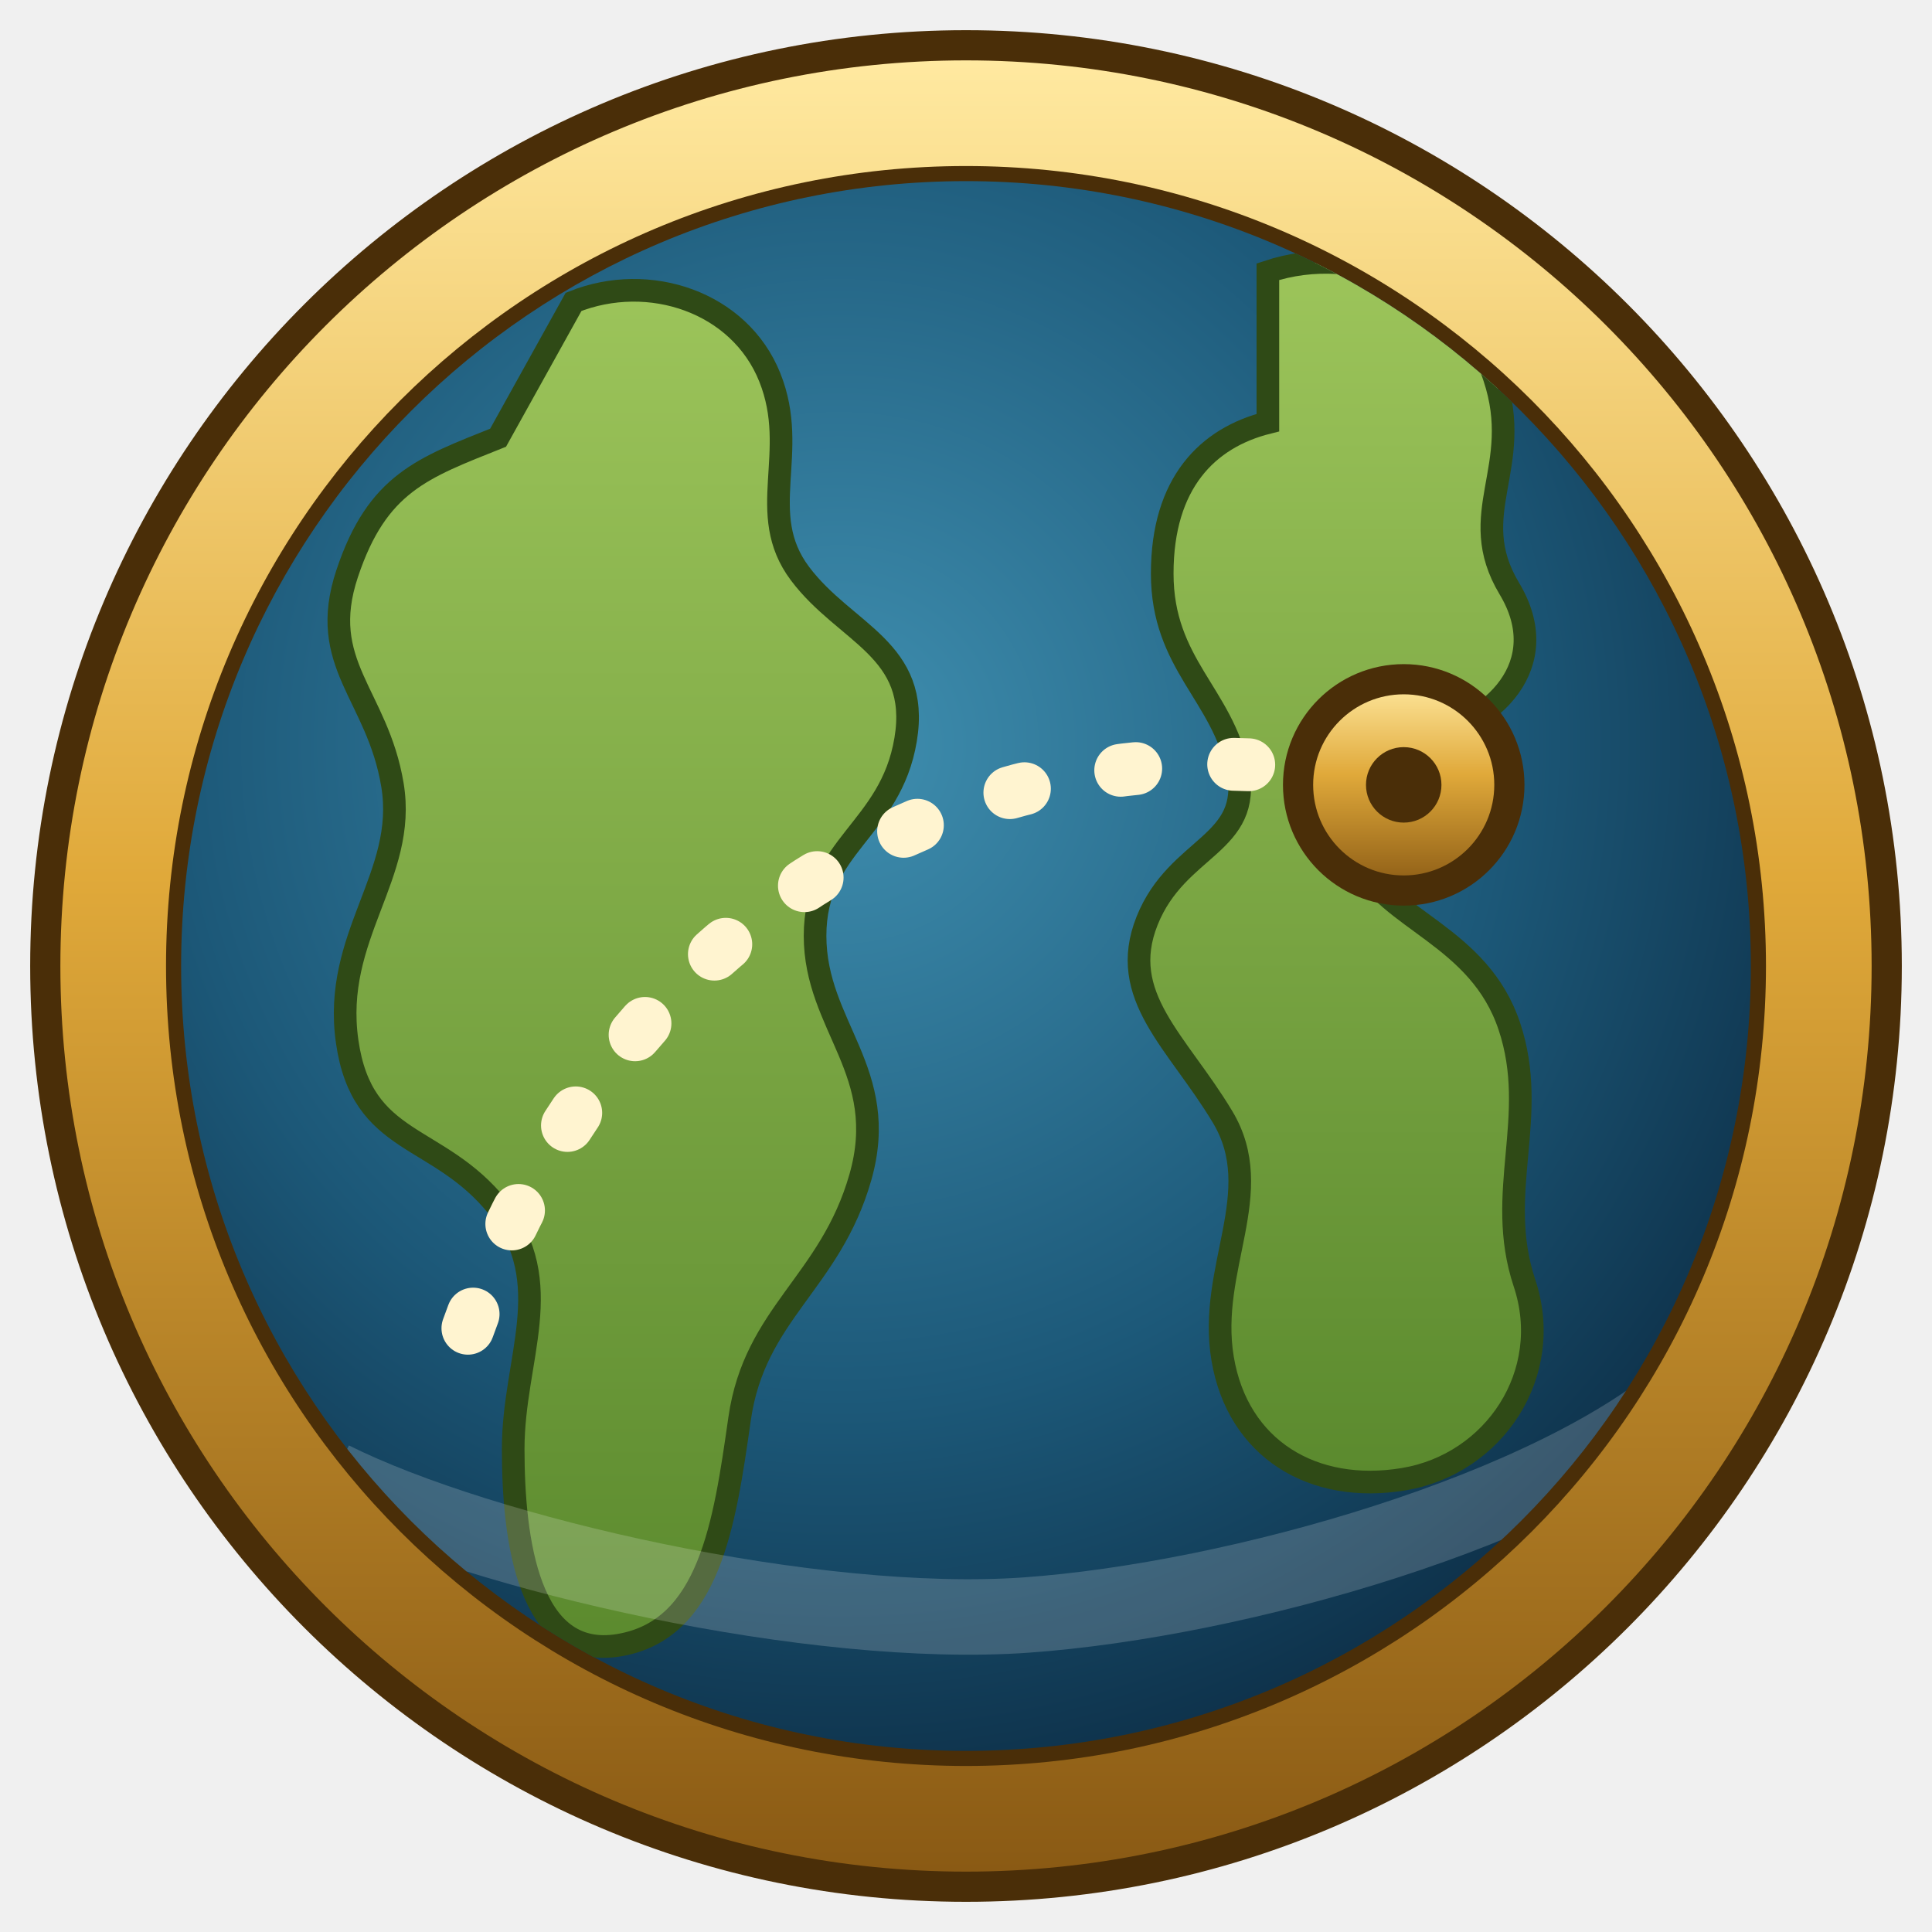
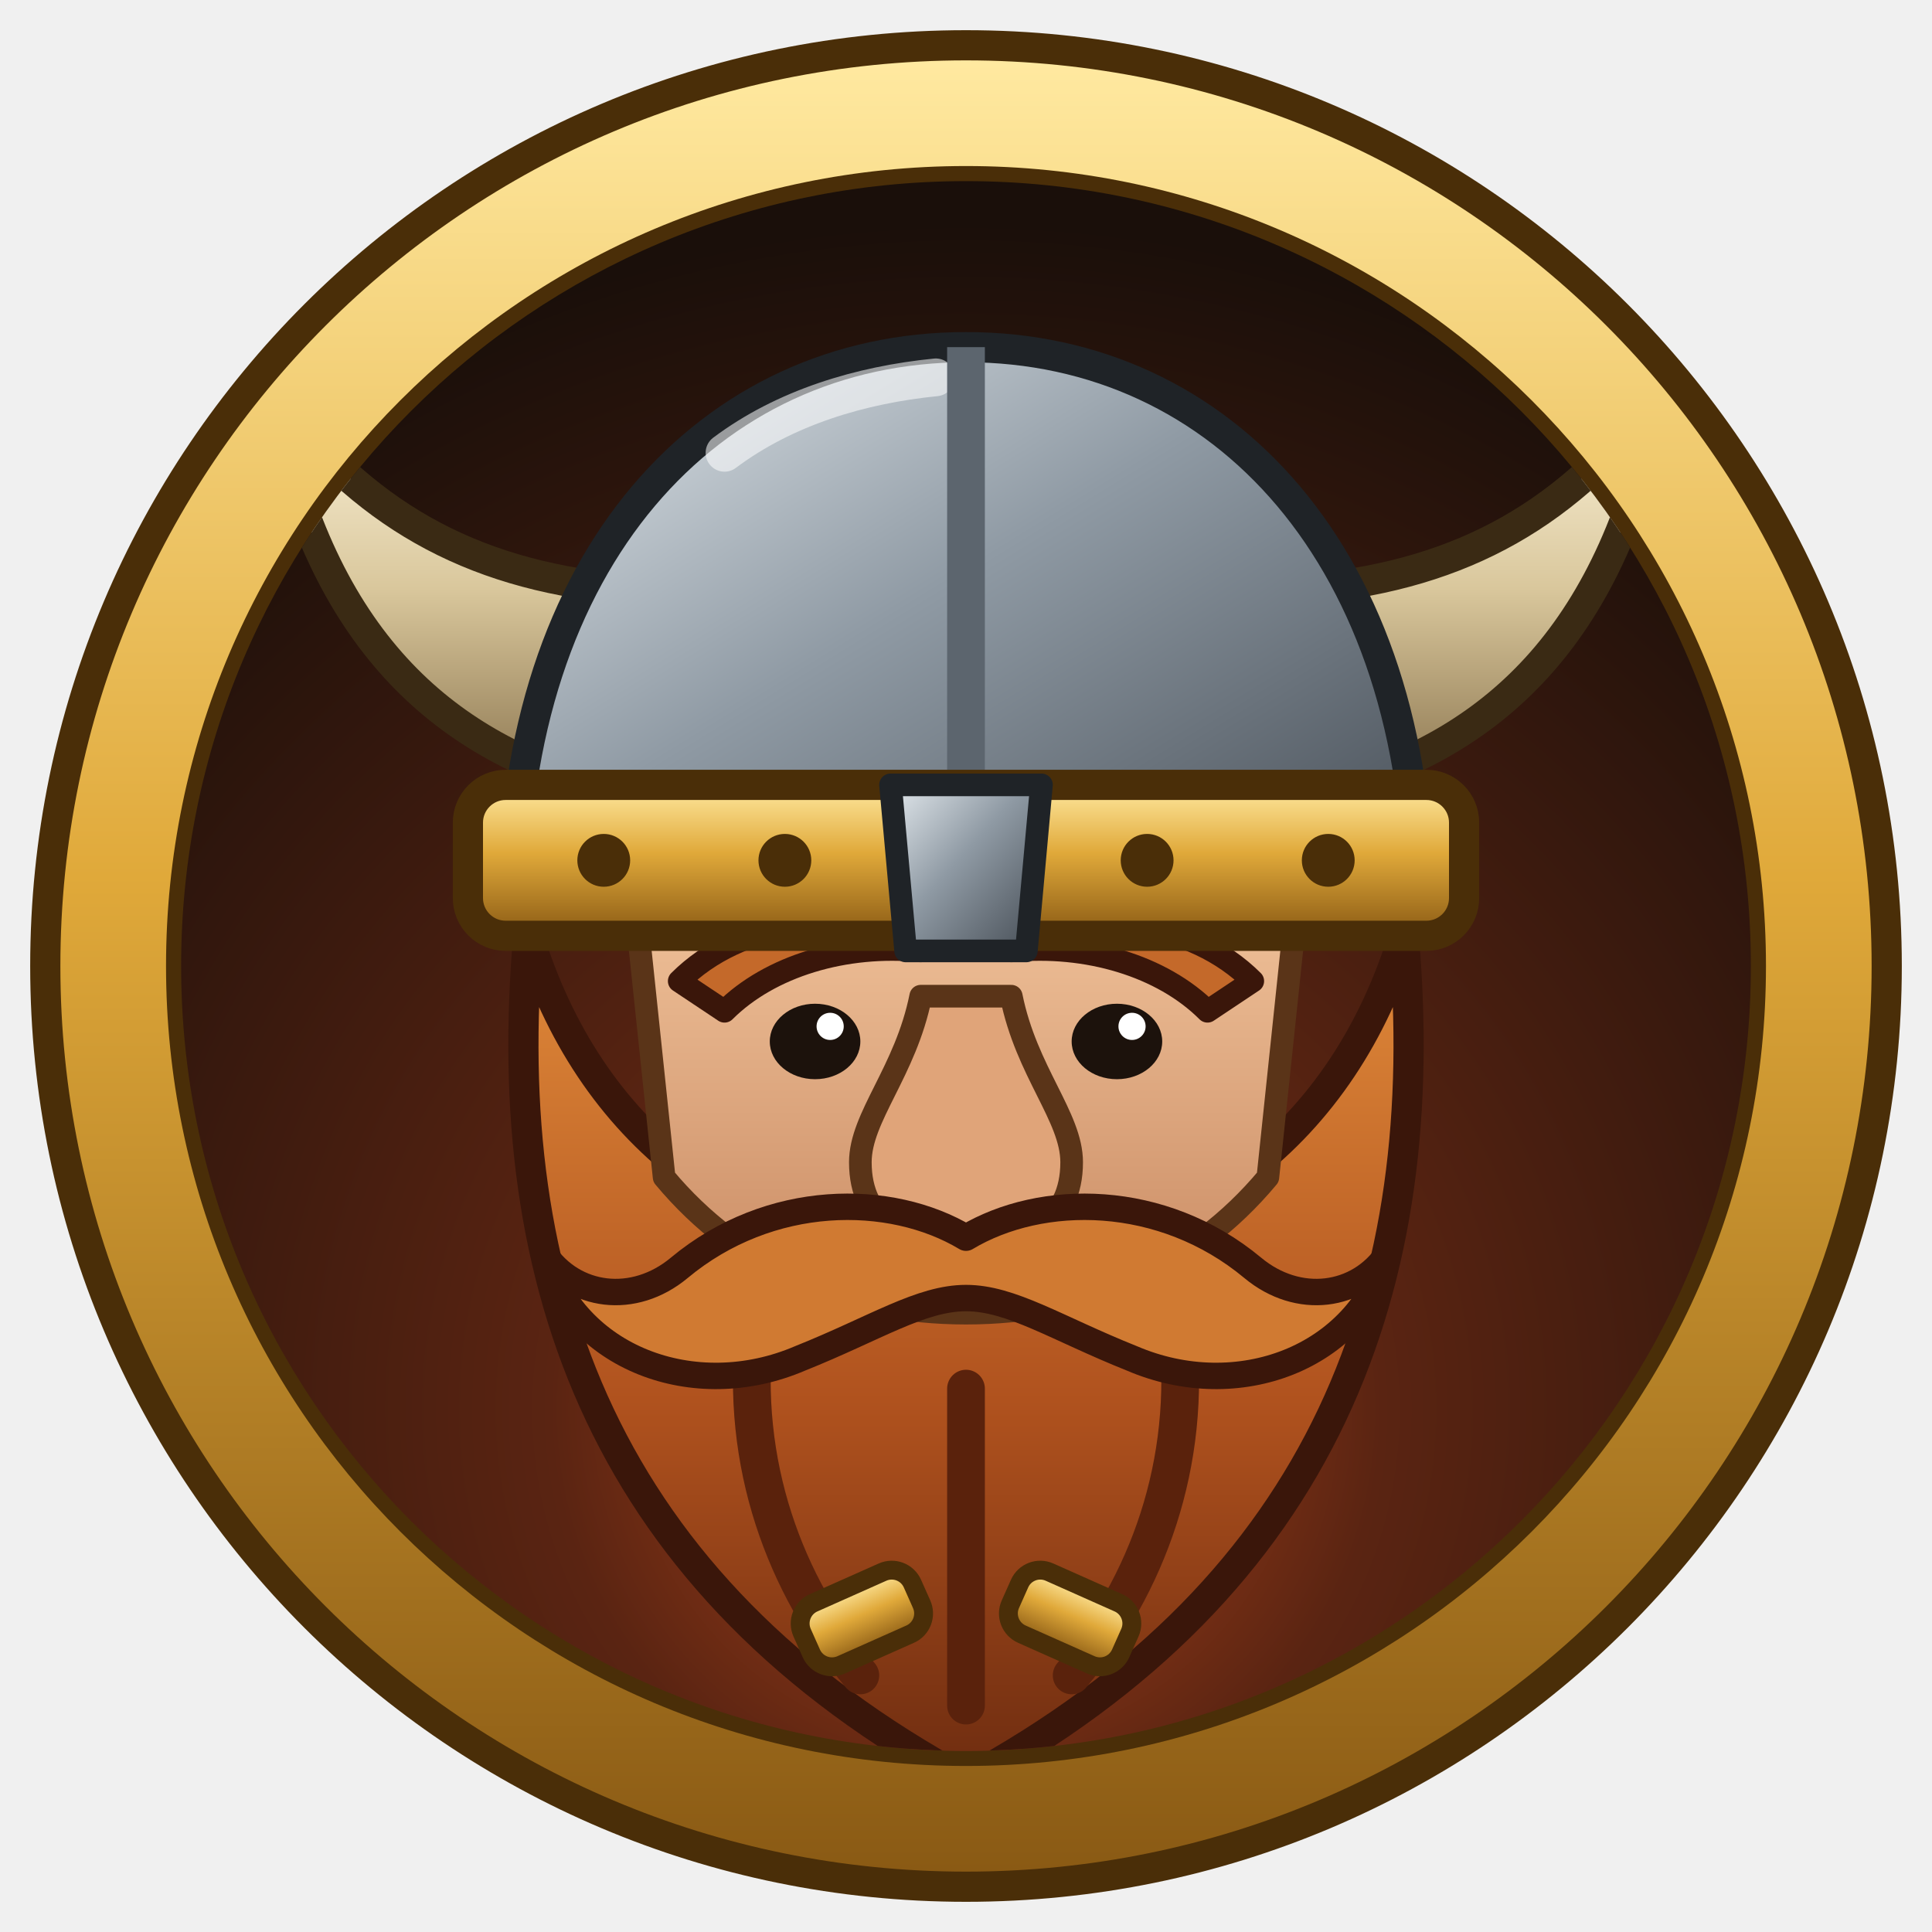
<svg xmlns="http://www.w3.org/2000/svg" viewBox="0 0 256 256">
  <defs>
-     <radialGradient id="sea" cx="42%" cy="36%" r="70%">
-       <stop offset="0" stop-color="#3f8fb0" />
-       <stop offset="0.6" stop-color="#1c5878" />
-       <stop offset="1" stop-color="#0c2c44" />
-     </radialGradient>
    <linearGradient id="gold" x1="0" y1="0" x2="0" y2="1">
      <stop offset="0" stop-color="#ffe9a0" />
      <stop offset="0.45" stop-color="#e0a93a" />
      <stop offset="1" stop-color="#8a5a14" />
    </linearGradient>
-     <linearGradient id="land" x1="0" y1="0" x2="0" y2="1">
-       <stop offset="0" stop-color="#9cc45a" />
-       <stop offset="1" stop-color="#5b8a2e" />
+     <radialGradient id="forge" cx="50%" cy="78%" r="75%">
+       <stop offset="0" stop-color="#b8471a" />
+       <stop offset="0.35" stop-color="#5a2412" />
+       <stop offset="1" stop-color="#1a0f0a" />
+     </radialGradient>
+     <linearGradient id="steel" x1="0" y1="0" x2="1" y2="1">
+       <stop offset="0" stop-color="#e4eaee" />
+       <stop offset="0.45" stop-color="#8f9aa4" />
+       <stop offset="1" stop-color="#454c54" />
+     </linearGradient>
+     <linearGradient id="horn" x1="0" y1="1" x2="0" y2="0">
+       <stop offset="0" stop-color="#8c7650" />
+       <stop offset="0.5" stop-color="#d9c79c" />
+       <stop offset="1" stop-color="#fff6de" />
+     </linearGradient>
+     <linearGradient id="skin" x1="0" y1="0" x2="0" y2="1">
+       <stop offset="0" stop-color="#f0c29a" />
+       <stop offset="1" stop-color="#c98a62" />
+     </linearGradient>
+     <linearGradient id="beard" x1="0" y1="0" x2="0" y2="1">
+       <stop offset="0" stop-color="#e08a3a" />
+       <stop offset="0.55" stop-color="#b0521e" />
+       <stop offset="1" stop-color="#6e2c10" />
    </linearGradient>
    <clipPath id="disc">
      <circle cx="128" cy="128" r="104" />
    </clipPath>
  </defs>
  <circle cx="128" cy="128" r="122" fill="url(#gold)" />
  <circle cx="128" cy="128" r="122" fill="none" stroke="#4a2e08" stroke-width="4" />
  <circle cx="128" cy="128" r="106" fill="#4a2e08" />
+   <circle cx="128" cy="128" r="104" fill="url(#forge)" />
  <g clip-path="url(#disc)">
-     <circle cx="128" cy="128" r="104" fill="url(#sea)" />
-     <path d="M76 40c10-4 22 0 26 10s-2 18 4 26 16 10 14 22-12 14-12 26 10 18 6 32-14 18-16 32-4 28-16 30-14-14-14-26 6-22-2-32-18-8-20-22 8-22 6-34-10-16-6-28 10-14 20-18z" fill="url(#land)" stroke="#2f4a16" stroke-width="3" />
-     <path d="M168 36c12-4 26 2 30 14s-4 18 2 28-2 18-12 20-12 8-8 16 16 10 20 22-2 22 2 34-4 24-16 26-22-4-24-16 6-22 0-32-14-16-10-26 14-10 12-20-10-14-10-26 6-18 14-20z" fill="url(#land)" stroke="#2f4a16" stroke-width="3" />
-     <path d="M44 196c20 10 64 20 92 18s70-14 88-30" fill="none" stroke="#ffffff" stroke-opacity="0.18" stroke-width="10" />
+     <path d="M78 104C58 98 42 84 36 52c12 16 26 24 46 26z" fill="url(#horn)" stroke="#3a2a14" stroke-width="4" stroke-linejoin="round" />
+     <path d="M178 104c20-6 36-20 42-52-12 16-26 24-46 26z" fill="url(#horn)" stroke="#3a2a14" stroke-width="4" stroke-linejoin="round" />
+     <path d="M70 124c-4 46 10 86 58 112 48-26 62-66 58-112-8 26-28 42-58 44-30-2-50-18-58-44z" fill="url(#beard)" stroke="#3a160a" stroke-width="4" stroke-linejoin="round" />
+     <path d="M100 176c-2 18 4 34 14 46M156 176c2 18-4 34-14 46M128 184v42" fill="none" stroke="#5a220c" stroke-width="5" stroke-linecap="round" />
+     <rect x="106" y="210" width="16" height="9" rx="3" fill="url(#gold)" stroke="#4a2e08" stroke-width="2.5" transform="rotate(-24 114 214)" />
+     <rect x="134" y="210" width="16" height="9" rx="3" fill="url(#gold)" stroke="#4a2e08" stroke-width="2.5" transform="rotate(24 142 214)" />
+     <path d="M84 118h88l-4 38c-10 12-24 18-40 18s-30-6-40-18z" fill="url(#skin)" stroke="#5a3418" stroke-width="3" stroke-linejoin="round" />
+     <ellipse cx="108" cy="138" rx="6" ry="5" fill="#1c120c" />
+     <ellipse cx="148" cy="138" rx="6" ry="5" fill="#1c120c" />
+     <circle cx="110" cy="136" r="1.8" fill="#fff" />
+     <circle cx="150" cy="136" r="1.8" fill="#fff" />
+     <path d="M90 130c8-8 22-10 32-4-10-1-20 2-26 8z" fill="#c4692a" stroke="#3a160a" stroke-width="3" stroke-linejoin="round" />
+     <path d="M166 130c-8-8-22-10-32-4 10-1 20 2 26 8z" fill="#c4692a" stroke="#3a160a" stroke-width="3" stroke-linejoin="round" />
+     <path d="M122 132c-2 10-8 16-8 22 0 8 6 11 14 11s14-3 14-11c0-6-6-12-8-22z" fill="#e0a479" stroke="#5a3418" stroke-width="3" stroke-linejoin="round" />
+     <path d="M128 164c-10-6-26-6-38 4-6 5-14 4-18-2 4 14 20 20 34 14 10-4 16-8 22-8 6 0 12 4 22 8 14 6 30 0 34-14-4 6-12 7-18 2-12-10-28-10-38-4z" fill="#d07a32" stroke="#3a160a" stroke-width="3.5" stroke-linejoin="round" />
+     <path d="M68 120c0-46 26-74 60-74s60 28 60 74z" fill="url(#steel)" stroke="#1f2327" stroke-width="4" stroke-linejoin="round" />
+     <path d="M96 60c8-6 18-9 28-10" fill="none" stroke="#ffffff" stroke-opacity="0.55" stroke-width="5" stroke-linecap="round" />
+     <path d="M128 46v62" stroke="#5c656e" stroke-width="5" />
+     <rect x="62" y="104" width="132" height="20" rx="5" fill="url(#gold)" stroke="#4a2e08" stroke-width="4" />
+     <circle cx="80" cy="114" r="3.5" fill="#4a2e08" />
+     <circle cx="104" cy="114" r="3.5" fill="#4a2e08" />
+     <circle cx="152" cy="114" r="3.5" fill="#4a2e08" />
+     <circle cx="176" cy="114" r="3.5" fill="#4a2e08" />
+     <path d="M118 104h20l-2 22h-16z" fill="url(#steel)" stroke="#1f2327" stroke-width="3" stroke-linejoin="round" />
  </g>
-   <path d="M62 176C82 120 132 92 186 104" fill="none" stroke="#fff4d0" stroke-width="7" stroke-linecap="round" stroke-dasharray="2 13" />
-   <circle cx="186" cy="104" r="14" fill="url(#gold)" stroke="#4a2e08" stroke-width="4" />
-   <circle cx="186" cy="104" r="5" fill="#4a2e08" />
</svg>
